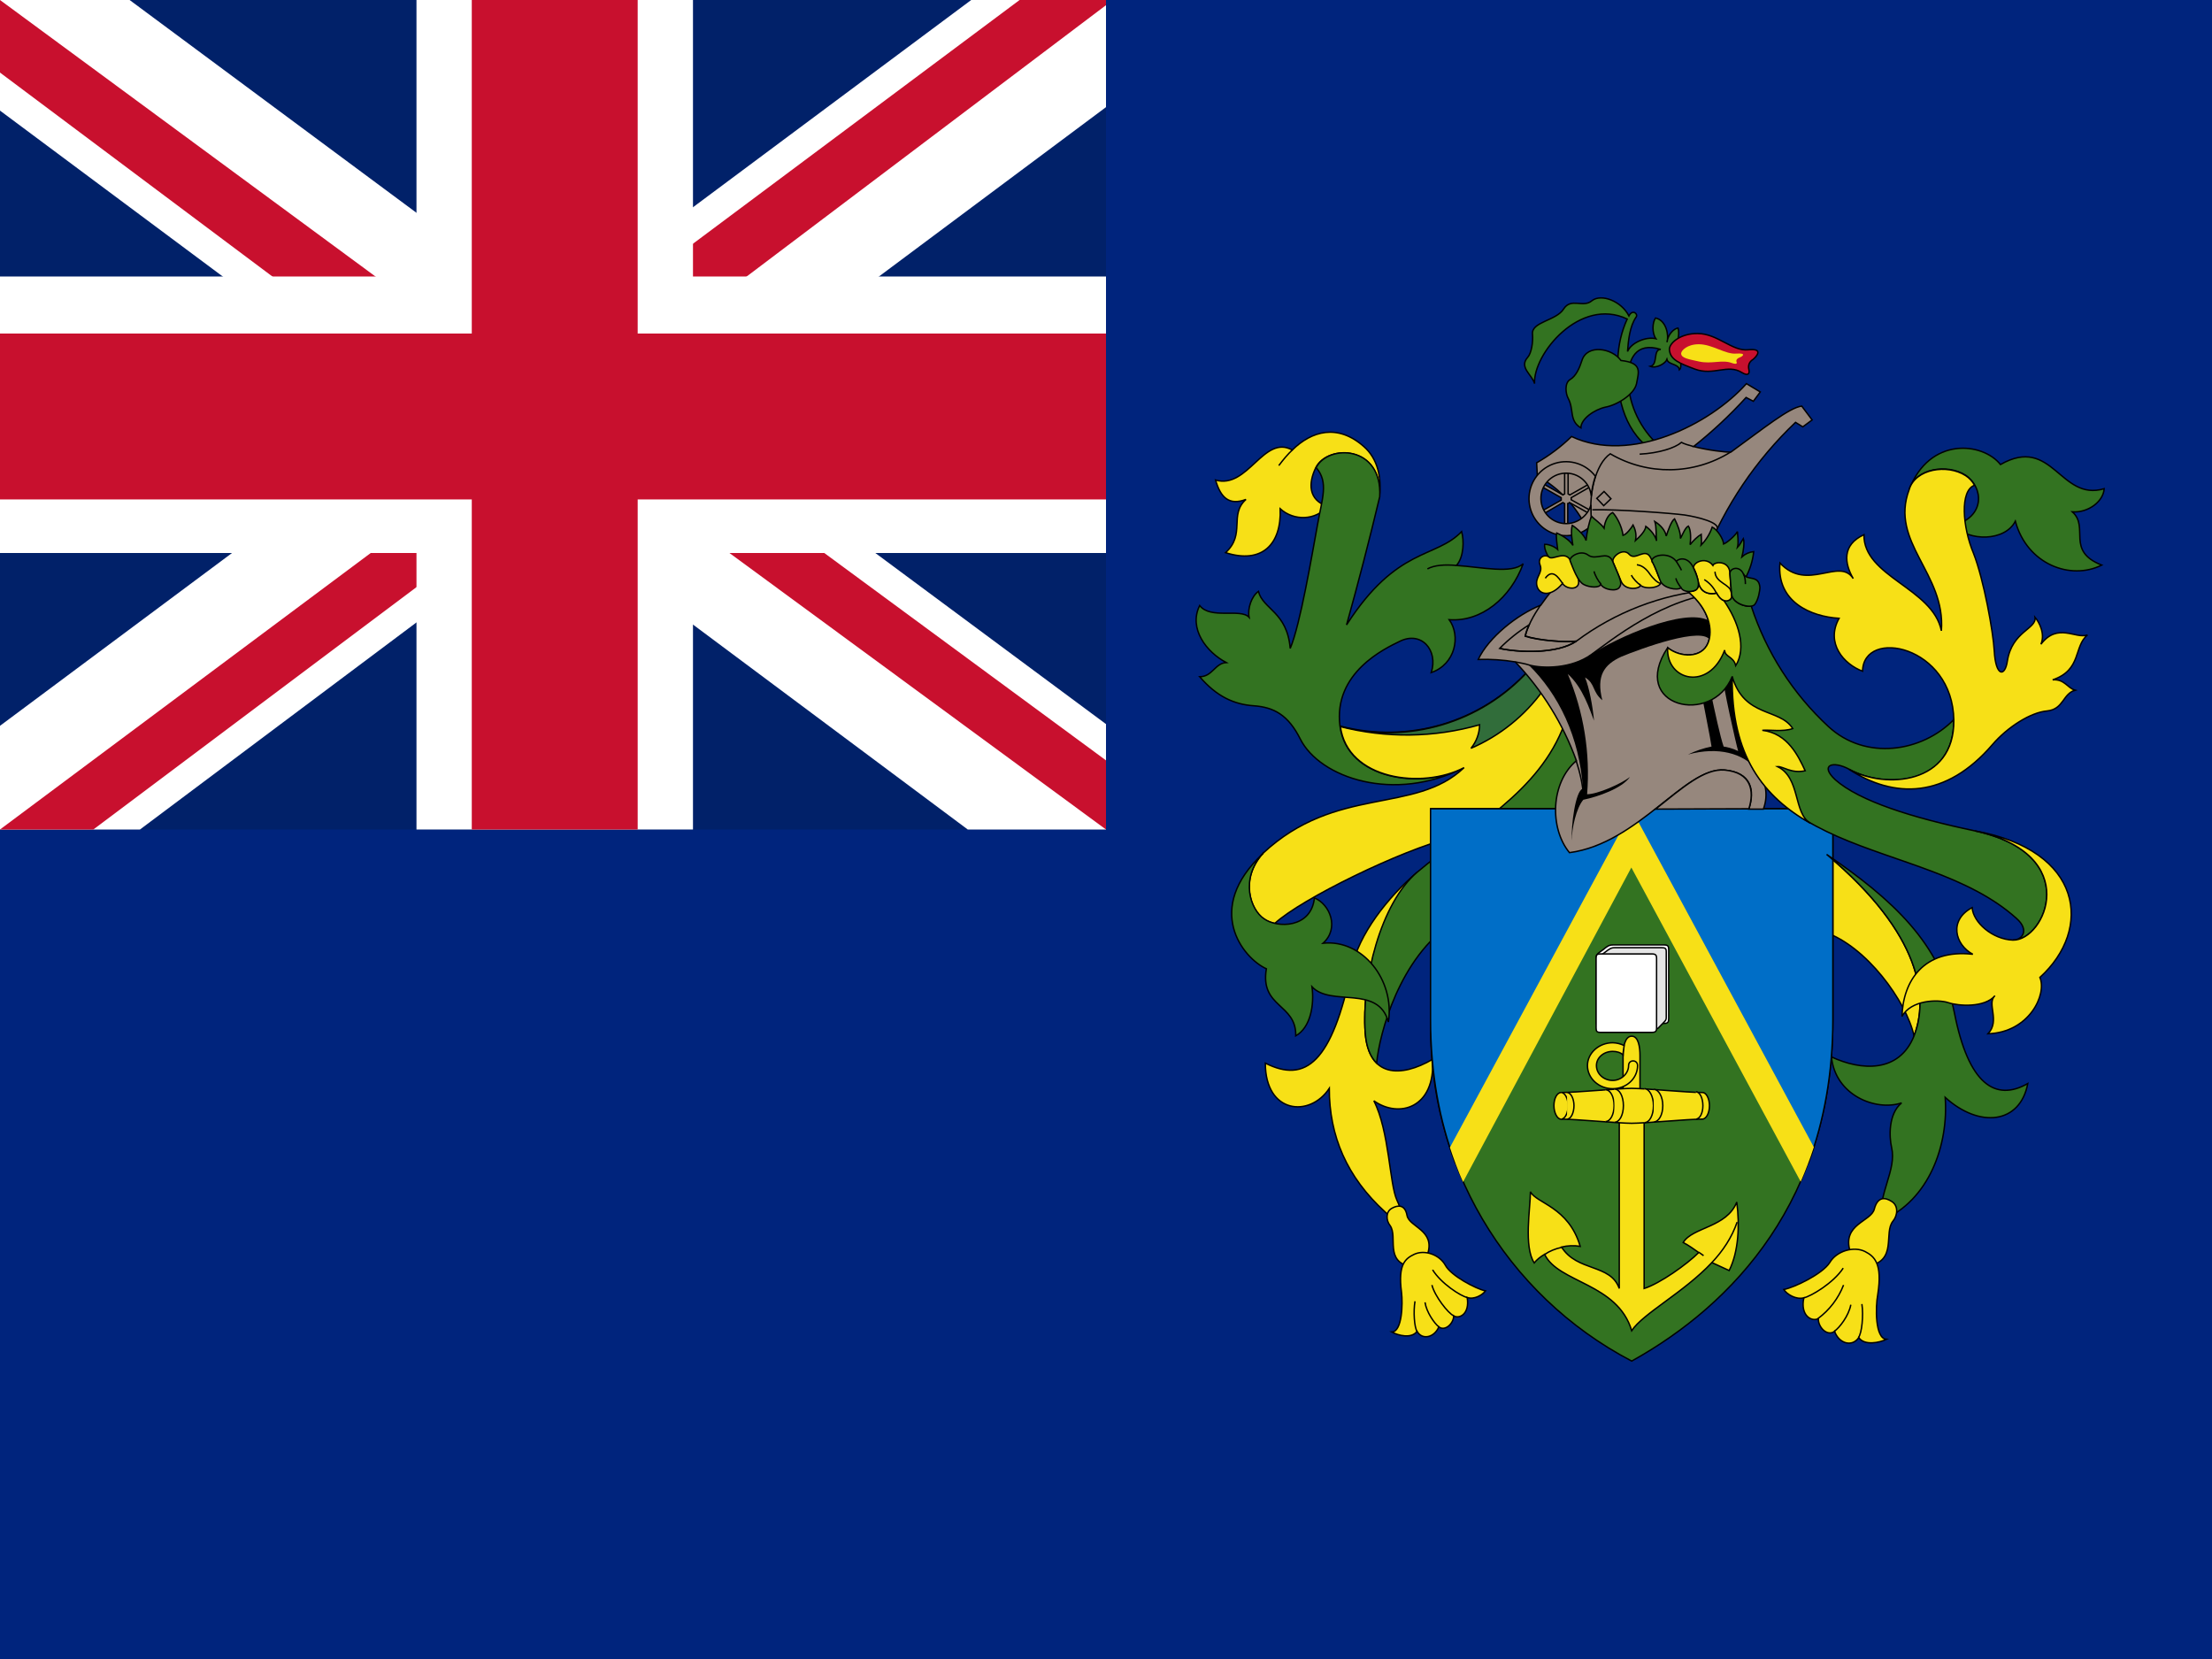
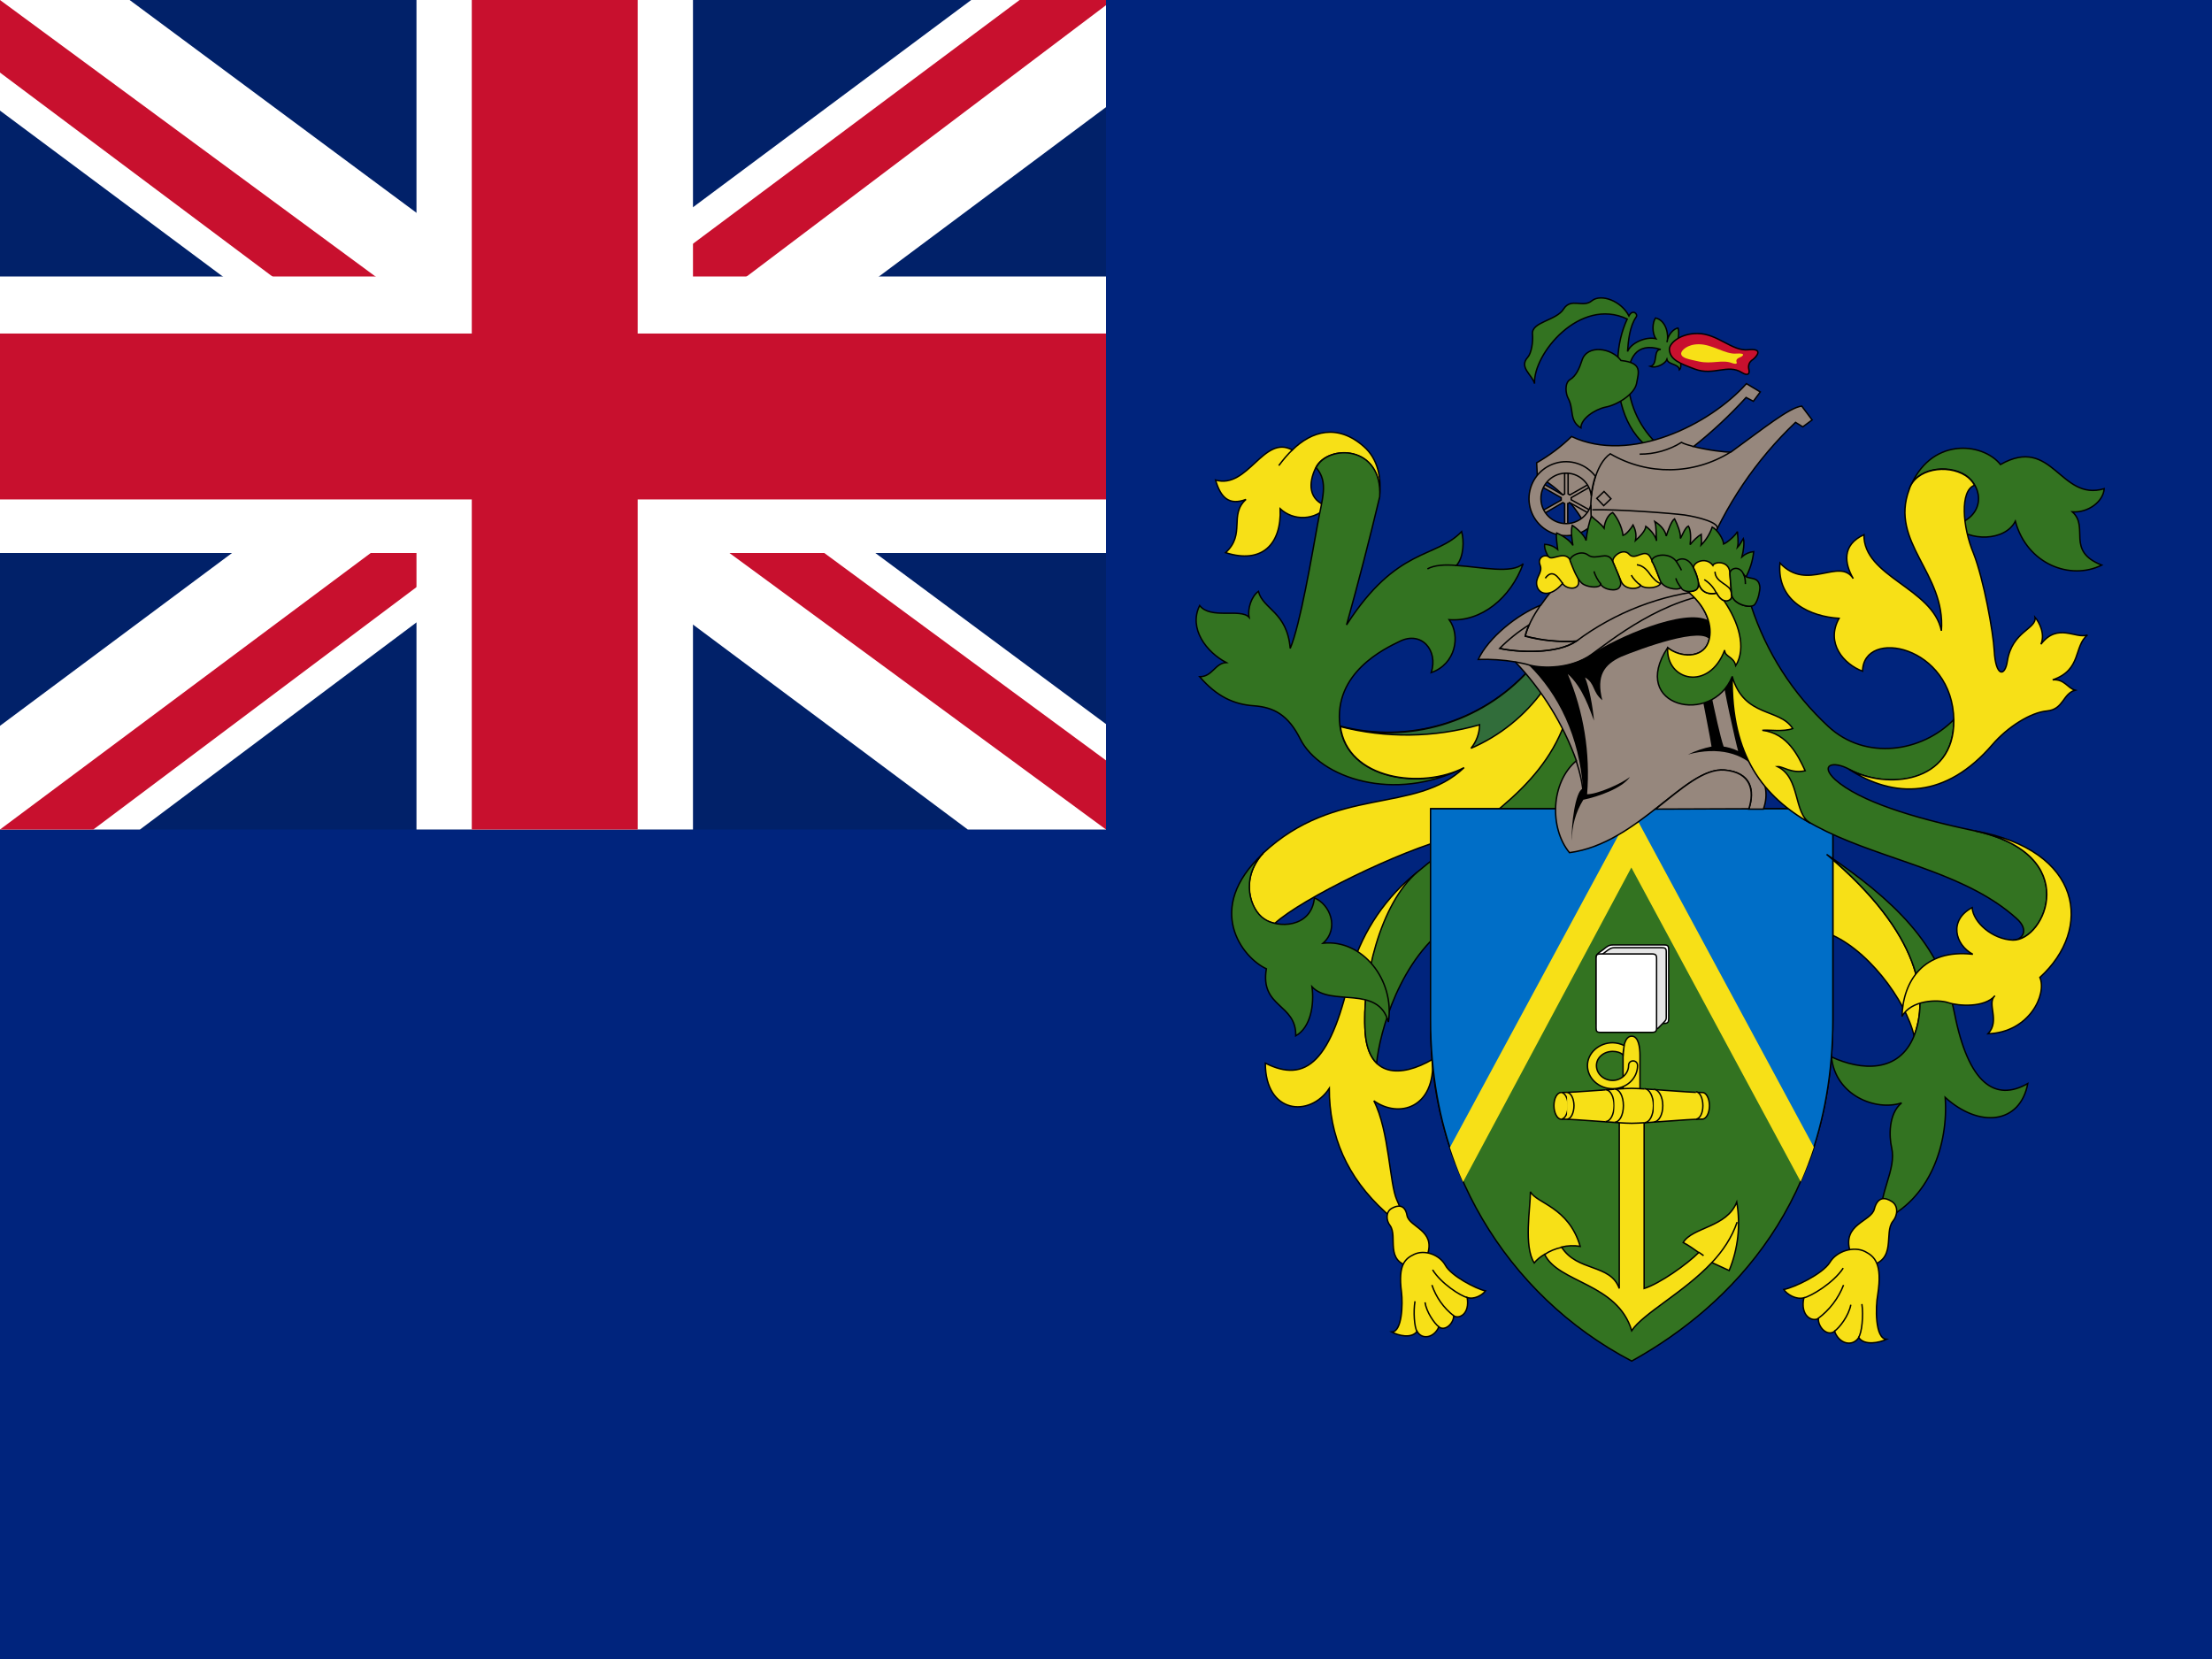
<svg xmlns="http://www.w3.org/2000/svg" id="flag-icons-pn" viewBox="0 0 640 480">
  <defs id="defs553">
    <clipPath id="pn-a">
      <path id="path550" d="M-15-7.5h30v15h-30z" />
    </clipPath>
  </defs>
  <path id="path555" fill="#00247d" d="M0 0h640v480H0z" />
  <path id="path796" fill="#012169" d="M0 0h320v240H0Z" style="stroke-width:.5" />
  <path id="path798" fill="#fff" d="m37.5 0 122 90.5L281 0h39v31l-120 89.5 120 89V240h-40l-120-89.5L40.5 240H0v-30l119.5-89L0 32V0Z" style="stroke-width:.5" />
  <path id="path800" fill="#c8102e" d="M212 140.5 320 220v20l-135.5-99.5Zm-92 10 3 17.5-96 72H0ZM320 0v1.5l-124.5 94 1-22L295 0ZM0 0l119.5 88h-30L0 21Z" style="stroke-width:.5" />
  <path id="path802" fill="#fff" d="M120.5 0v240h80V0ZM0 80v80h320V80Z" style="stroke-width:.5" />
  <path id="path804" fill="#c8102e" d="M0 96.5v48h320v-48zM136.5 0v240h48V0Z" style="stroke-width:.5" />
-   <path id="path1184" d="M410.1 252.3c-8.7 7.4-17 18.1-19 27.8-5.7 27.3-13.3 33.4-25 27.5 0 14.7 12.9 15.8 18.5 7.3 0 13.7 5 25.6 16.2 35.8 4.8 4.3 5.7 1.4 3.4-3.4-2.2-4.7-2.2-20-6.7-28.8 7.2 5.1 17.8 2.2 17-12-9.3 5.4-18.5 5.2-19.5-7.7-1.1-15 4.7-37 15.1-46.5z" style="fill:#f7e017;stroke:#000;stroke-width:.407" />
-   <path id="path1186" d="M399.1 143.7c.7-5.5-.5-11-4.5-14.5-7.6-6.7-15.1-4.5-20.7 1-8.3-4.6-12.8 11.4-22.2 8.7 1.5 5.2 4 7.4 8.8 5.6-5 4.5 0 10-5.9 15.4 10.6 3.4 16.2-2.5 15.8-12.7 4 3.6 10.3 3.4 13.7-.7-5.6-1.8-5.6-6.7-3.4-11.2 3.4-6.8 19.3-6.5 18.4 8.4z" style="fill:#f7e017;stroke:#000;stroke-width:.407" />
+   <path id="path1184" d="M410.1 252.3a56.5 56.5 0 0 0-19 27.8c-5.7 27.3-13.3 33.4-25 27.5 0 14.7 12.9 15.8 18.5 7.3 0 13.7 5 25.6 16.2 35.8 4.8 4.3 5.7 1.4 3.4-3.4-2.2-4.7-2.2-20-6.7-28.8 7.2 5.1 17.8 2.2 17-12-9.3 5.4-18.5 5.2-19.5-7.7-1.1-15 4.7-37 15.1-46.5z" style="fill:#f7e017;stroke:#000;stroke-width:.407" />
+   <path id="path1186" d="M399.1 143.7c.7-5.5-.5-11-4.5-14.5-7.6-6.7-15.1-4.5-20.7 1-8.3-4.6-12.8 11.4-22.2 8.7 1.5 5.2 4 7.4 8.8 5.6-5 4.5 0 10-5.9 15.4 10.6 3.4 16.2-2.5 15.8-12.7a9.6 9.6 0 0 0 13.7-.7c-5.6-1.8-5.6-6.7-3.4-11.2 3.4-6.8 19.3-6.5 18.4 8.4z" style="fill:#f7e017;stroke:#000;stroke-width:.407" />
  <path id="path1188" fill="#337321" d="M423.6 222.1c-12 6.4-33.8 3.7-35.9-12-2-15.5 13.1-22.5 17.2-24.5 6.3-3.2 11.3 2.5 9.2 9 7-2.4 8.6-10.6 5.2-15.3 9.3.7 17.8-6.3 21.4-16.2-3.2 3-12 1-19.3.5 2.2-2.5 2.2-7.3 1.5-9.8-7.6 7.9-18.7 4.3-33.3 27a1023.3 1023.3 0 0 0 9.6-37.1c.8-15-15-15.2-18.4-8.4 3.7 4.2 1.7 9 .4 16.5-1.6 8.7-5 29-7.9 35.8-.9-10.6-7.9-11.3-9.2-16.5-2 1.4-3.2 5-2.7 7.5-2.5-2.7-11.1.7-14.3-3.4-3.3 6.7 2 13.5 7.7 16.5-3.3.2-4 4.1-7.7 4.1 4.9 5.7 9.9 8 15.6 8.4 5.8.4 10 2.6 13.5 9.6 5.7 11.3 27.2 18.6 47.4 8.3z" style="stroke:#000;stroke-width:.407" />
  <path id="path1190" d="M453.4 208.4c-6.8 18.7-25.3 32-33.6 34-14.2 3.5-43.2 17.6-51 24.8a9 9 0 0 1-3.2-1.3c-3.8-2.7-7-11.5-.2-19 21.2-19.8 44-11.2 58.2-24.8-12 6.3-33.8 3.6-35.8-12a55 55 0 0 0 54.5-16.2 97.7 97.7 0 0 1 11 14.5z" style="fill:#f7e017;stroke:#000;stroke-width:.407" />
  <path id="path1192" fill="#337321" d="M410.1 252.3c-10.7 9-16.2 31.4-15.1 46.5.3 4.2 1.5 7 3.3 8.8.8-8.6 6.7-30.7 22-40.6 12.8-8.3 32.9-27 40.3-48.5a17.2 17.2 0 0 0-7.9-9.2c-7.4 20.2-27.1 29.9-42.6 43z" style="stroke:#000;stroke-width:.407" />
  <path id="path1194" fill="#316d3a" d="M446.5 199.7a50.3 50.3 0 0 1-20.9 16.8 11 11 0 0 0 2.5-6.8 76.9 76.9 0 0 1-40.4.5 55 55 0 0 0 54.6-16.2 21 21 0 0 1 4.2 5.7z" style="stroke:#000;stroke-width:.407" />
  <path id="path1196" fill="#337321" d="M365.4 247c-17.2 16-5.8 30.2 1 33.3-1.9 11.3 8.7 10 8.5 19.4 4.3-2.4 5.4-9 4.7-14.2 5.5 5.9 19.2-.7 22.1 10.2 1.9-12-7.4-24-18.9-22.8 4.8-4.3 2-11.3-2.5-13.1-.9 8.8-10.8 8.8-14.6 6-3.9-2.6-7-11.4-.3-18.9z" style="stroke:#000;stroke-width:.407" />
  <path id="path1198" d="M402.7 349.6c-1.8 1-1.7 3.5-.5 5 2.3 3.2-1.7 10.4 6 11.9 2.2.5 4-1 4.8-3.5 2.4-7.1-5.2-7.9-5.9-11.3-.6-3.4-2.8-3-4.4-2.1z" style="fill:#f7e017;stroke:#000;stroke-width:.407" />
  <path id="path1200" d="M409.2 362.9c-2.5 1.2-4.8 2.8-3.7 11 .4 3.3.2 11.4-2.8 11.5 1.8 1 5.7 2 7.3-.2 1.5 2.6 5 1.8 6.3-1.3 1.8 1.4 4.3-1 4.3-3.2 1.5 1 4.7-.4 3.9-5.3 2 .7 4.4-.7 5.3-1.9-2.8-.6-10-4.4-11.6-7.4-1.7-3.1-6-4.6-9-3.2z" style="fill:#f7e017;stroke:#000;stroke-width:.407" />
  <path id="path1202" d="M370 134.7c1.2-1.6 2.5-3.2 4-4.6" style="fill:none;stroke:#000;stroke-width:.407" />
  <path id="path1204" d="M413 164.6c2-1.1 5-1.3 8.4-1" style="fill:none;stroke:#000;stroke-width:.407" />
  <path id="path1206" d="M410 385.2c-.8-1.1-1.1-5.8-.6-8.7" style="fill:none;stroke:#000;stroke-width:.407" />
  <path id="path1208" d="M416.3 383.9c-1.3-1-3.6-4.3-4-7.1" style="fill:none;stroke:#000;stroke-width:.407" />
-   <path id="path1210" d="M420.6 380.7c-1.6-.7-5.5-5.7-6.3-8.9" style="fill:none;stroke:#000;stroke-width:.407" />
+   <path id="path1210" d="M420.6 380.7a19 19 0 0 1-6.3-8.9" style="fill:none;stroke:#000;stroke-width:.407" />
  <path id="path1212" d="M424.5 375.4c-1.9-.4-7.6-4.1-10-8" style="fill:none;stroke:#000;stroke-width:.407" />
  <path id="path1216" d="M528.5 247.2c27.7 23.2 29.5 41.7 25.3 52.5-2.3-10.1-13.8-25.9-25.8-30z" style="fill:#f7e017;stroke:#000;stroke-width:.407" />
-   <path id="path1218" fill="#337321" d="M478.9 234h51.4v61c0 51.9-28.8 82.5-58.2 98.8A108.3 108.3 0 0 1 414 295v-61H450c0 3.2.4 8 4 12.7 8.6-.8 18.2-7.2 24.9-12.6z" style="stroke:#000;stroke-width:.407" />
+   <path id="path1218" fill="#337321" d="M478.9 234h51.4v61c0 51.9-28.8 82.5-58.2 98.8A108.3 108.3 0 0 1 414 295v-61h36c0 3.2.4 8 4 12.7 8.6-.8 18.2-7.2 24.9-12.6z" style="stroke:#000;stroke-width:.407" />
  <path id="path1220" fill="#006ec7" d="M530.3 234v61c0 15.6-2.6 29.4-7 41.3L472 242.6l-51 93.7c-4.5-12-7.1-25.7-7.1-41.3v-61z" style="stroke:#000;stroke-width:.407" />
-   <path id="path1222" stroke="none" d="M524.8 331.9a116 116 0 0 1-3.8 10L472 251 423.3 342c-1.3-2.8-2.9-7.3-3.8-10l52.7-97.6z" style="fill:#f7e017;stroke-width:.407" />
-   <path id="path1224" d="m495.3 365.3 5 2.3c2.7-5.4 3.1-13 2.2-19.8-2.9 7.4-12.8 7.2-15.5 11.7 1.6.8 3.2 2 4.5 2.9-3.4 3.4-11.3 9-15.8 10.4v-48.4c0-3.4-1.2-6.2-1.2-9v-10c0-2.3-.4-5.6-2.4-5.6s-2.5 3.3-2.5 5.6v10c0 2.8-1.1 6-1.1 9v48.4c-2.5-7.2-12.2-4.8-16.7-12 1.7-.4 3.6-.5 5.4-.2-3.4-11.5-12.7-12.4-14.4-15.8 0 4.8-2 15.8 1.1 20.6.7-.9 1.8-1.8 3-2.5 3.9 8.3 21.1 8.3 25.2 22.1 3.3-5 15-11 23.2-19.7z" style="fill:#f7e017;stroke:#000;stroke-width:.407" />
+   <path id="path1222" stroke="none" d="M524.8 331.9a116 116 0 0 1-3.8 10L472 251l-48.7 91c-1.3-2.8-2.9-7.3-3.8-10l52.7-97.6z" style="fill:#f7e017;stroke-width:.407" />
+   <path id="path1224" d="m495.3 365.3 5 2.3a36 36 0 0 0 2.2-19.8c-2.9 7.4-12.8 7.2-15.5 11.7 1.6.8 3.2 2 4.5 2.9-3.4 3.4-11.3 9-15.8 10.4v-48.4c0-3.4-1.2-6.2-1.2-9v-10c0-2.3-.4-5.6-2.4-5.6s-2.5 3.3-2.5 5.6v10c0 2.8-1.1 6-1.1 9v48.4c-2.5-7.2-12.2-4.8-16.7-12a14 14 0 0 1 5.4-.2c-3.4-11.5-12.7-12.4-14.4-15.8 0 4.8-2 15.8 1.1 20.6.7-.9 1.8-1.8 3-2.5 3.9 8.3 21.1 8.3 25.2 22.1 3.3-5 15-11 23.2-19.7z" style="fill:#f7e017;stroke:#000;stroke-width:.407" />
  <path id="path1226" d="M472.1 325c3.8 0 16-1.2 20.4-1.2 1.2 0 2.1-1.8 2.1-3.9 0-2-.9-3.8-2-3.8-4.5 0-16.6-1.2-20.5-1.2-3.8 0-16 1.2-20.4 1.2-1.2 0-2.1 1.7-2.1 3.8 0 2.1 1 3.9 2 3.9 4.5 0 16.7 1.2 20.5 1.2z" style="fill:#f7e017;stroke:#000;stroke-width:.407" />
  <path id="path1228" d="M469.6 305.2c-.8-.7-1.8-1-3-1-2.6 0-4.7 1.8-4.7 4.1 0 2.4 2.1 4.3 4.7 4.3 2.5 0 4.6-2 4.6-4.3 0-1.8 2.6-1.8 2.6 0 0 3.7-3.2 6.7-7.2 6.7s-7.3-3-7.3-6.7c0-3.6 3.3-6.6 7.3-6.6a8 8 0 0 1 3.3.8c0 .6-.3 1.7-.3 2.7z" style="fill:#f7e017;stroke:#000;stroke-width:.407" />
  <path id="path1230" d="M451.7 323.8c1.1 0 2-1.8 2-3.9 0-2-.9-3.8-2-3.8" style="fill:#f7e017;stroke:#000;stroke-width:.407" />
  <path id="path1232" d="M453.4 323.8c1.1 0 2-1.8 2-3.9 0-2-.9-3.8-2-3.8" style="fill:#f7e017;stroke:#000;stroke-width:.407" />
  <path id="path1234" d="M464.5 324.5c1.4 0 2.5-2 2.5-4.6 0-2.5-1-4.6-2.5-4.6" style="fill:#f7e017;stroke:#000;stroke-width:.407" />
  <path id="path1236" d="M467.1 324.7c1.5 0 2.6-2.1 2.6-4.8 0-2.7-1.1-4.8-2.6-4.8" style="fill:#f7e017;stroke:#000;stroke-width:.407" />
  <path id="path1238" d="M475.8 324.8c1.5 0 2.6-2.2 2.6-4.9s-1.2-4.9-2.6-4.9" style="fill:#f7e017;stroke:#000;stroke-width:.407" />
  <path id="path1240" d="M478.5 324.6c1.4 0 2.6-2 2.6-4.7 0-2.6-1.2-4.7-2.6-4.7" style="fill:#f7e017;stroke:#000;stroke-width:.407" />
  <path id="path1242" d="M490.6 323.8c1.2 0 2.1-1.7 2.1-3.9s-.9-4-2-4" style="fill:#f7e017;stroke:#000;stroke-width:.407" />
  <path id="path1244" d="M447 362.9c1.3-.9 3-1.6 4.8-2" style="fill:#f7e017;stroke:#000;stroke-width:.407" />
  <path id="path1246" d="m492.9 363.3-1.4-1" style="fill:#f7e017;stroke:#000;stroke-width:.407" />
  <path id="path1248" d="M495.3 365.3c3.2-3.4 5.8-7.3 7.3-11.7" style="fill:#f7e017;stroke:#000;stroke-width:.407" />
  <path id="path1250" fill="#fff" d="M461.8 277.2c0-1.2.9-1.6 2-2.4 1.2-1 1.7-1.4 2.9-1.4h14.8c1 0 1.3.3 1.3 1.3v20c0 1-.2 1.4-1.3 1.4h-19.7v-19.2" style="stroke:#000;stroke-width:.407" />
  <path id="path1252" fill="#e5e5e5" d="M477.8 297.8c2 0 1.6 0 3-1.4s1.3-1.3 1.3-2.6v-18.4c0-1-.3-1.2-1.3-1.2h-13.7c-1 0-1.5.4-2.7 1.3-1 .8-1.8 1.2-1.8 2.2v20.1z" style="stroke:#000;stroke-width:.407" />
  <path id="path1254" fill="#fff" d="M479.3 297.4c0 1-.3 1.3-1.4 1.3h-14.8c-1.1 0-1.3-.3-1.3-1.3v-20.1c0-1 .2-1.3 1.3-1.3h14.8c1.1 0 1.4.3 1.4 1.3z" style="stroke:#000;stroke-width:.407" />
  <path id="path1256" fill="#96877d" d="M508 222.3c2.8 3.2 3.8 7.5 2.2 11.8H506c1.8-5.5.7-10.6-7-11.3-11.4-1-24.8 21.2-44.9 23.9-5.8-7-5.5-20.3 2-26.6a82 82 0 0 0-17.7-28.6 55 55 0 0 0-10.7-.7c3-6.4 11.3-13 18.1-15.7a82 82 0 0 1 3.4-4.5c.7-8.7 42-4.7 50.7.7 0 9.8 3.9 42.2 8.2 51z" style="stroke:#000;stroke-width:.407" />
-   <path id="path1258" d="M458 228.2c-1-15-7.1-27.4-15.7-35.8 4.1 1.1 12.4 1.1 18-3 7.5-5 27-13.6 34-9.9.6 1.3 1 4 .5 5.9-1.7-4.5-20.4 2.4-25.7 4.6-5 2.3-7.3 5.5-5.5 12.6-3-2.5-2-4.8-5-6.6 1.2 2.9 2.2 8.2 2.6 12.5-1.2-3-3.2-9.6-7.6-13.5a74.2 74.2 0 0 1 5.6 34.8c3 0 9.8-3 12.4-5-2.3 3.3-9.2 5.7-13.5 6.6-2 2.3-3.4 8.4-3.3 11.8-.3-4.2 1-14.3 3.1-15z" style="fill:#000;stroke:none;stroke-width:.407" />
-   <path id="path1260" d="M508 222.3c-3.8-4.2-10.7-6.4-19.6-4a28 28 0 0 1 6.8-2.3c-.3-2.3-2.4-12.5-2.8-15l2.5-1c1.3 6.1 2.8 13.1 3.8 16 .8.1 2.6.5 4.2 1.3-.7-2.4-4.5-19.4-4.4-21.2l3.4-1.8c1.3 9.2 3.5 22.6 6 28z" style="fill:#000;stroke:none;stroke-width:.407" />
+   <path id="path1258" d="M458 228.2c-1-15-7.1-27.4-15.7-35.8a23.5 23.5 0 0 0 18-3c7.5-5 27-13.6 34-9.9.6 1.3 1 4 .5 5.9-1.7-4.5-20.4 2.4-25.7 4.6-5 2.3-7.3 5.5-5.5 12.6-3-2.5-2-4.8-5-6.6 1.2 2.9 2.2 8.2 2.6 12.5-1.2-3-3.2-9.6-7.6-13.5a74.2 74.2 0 0 1 5.6 34.8c3 0 9.8-3 12.4-5-2.3 3.3-9.2 5.7-13.5 6.6a22 22 0 0 0-3.3 11.8c-.3-4.2 1-14.3 3.1-15z" style="fill:#000;stroke:none;stroke-width:.407" />
+   <path id="path1260" d="M508 222.3c-3.8-4.2-10.7-6.4-19.6-4a28 28 0 0 1 6.8-2.3c-.3-2.3-2.4-12.5-2.8-15l2.5-1c1.3 6.1 2.8 13.1 3.8 16 .8.1 2.6.5 4.2 1.3-.7-2.4-4.5-19.4-4.4-21.2l3.4-1.8a138 138 0 0 0 6 28z" style="fill:#000;stroke:none;stroke-width:.407" />
  <path id="path1264" fill="#96877d" d="M506 234c1.7-5.3.6-10.5-7-11.2-6-.5-12.4 5.3-20 11.3z" style="stroke:#000;stroke-width:.407" />
-   <path id="path1266" fill="#96877d" d="M456.1 185.5c-3.4.4-11-.2-14.8-1.5.2-1 .6-2 1.1-3.2a47 47 0 0 0-8.5 6.8c5.4 1.2 16.6 1.7 22.2-2.1z" style="stroke:#000;stroke-width:.407" />
+   <path id="path1266" fill="#96877d" d="M456.1 185.5a45 45 0 0 1-14.8-1.5c.2-1 .6-2 1.1-3.2a47 47 0 0 0-8.5 6.8c5.4 1.2 16.6 1.7 22.2-2.1z" style="stroke:#000;stroke-width:.407" />
  <path id="path1268" fill="none" d="M456 220c1.2 3.7 2 7.2 2.1 10.3" style="stroke:#000;stroke-width:.407" />
-   <path id="path1270" fill="none" d="M445.7 175.1c-2 3-3.8 6.2-4.4 9 3.8 1.2 11.4 1.8 14.8 1.4" style="stroke:#000;stroke-width:.407" />
+   <path id="path1270" fill="none" d="M445.7 175.1c-2 3-3.8 6.2-4.4 9a47.6 47.6 0 0 0 14.8 1.4" style="stroke:#000;stroke-width:.407" />
  <path id="path1272" fill="none" d="M438.4 191.5c1.4.3 2.8.5 4 .9 4 1.1 12.3 1.1 18-3 5.6-4 21-16.7 38.3-18" style="stroke:#000;stroke-width:.407" />
  <path id="path1274" fill="none" d="M433.9 187.6c5.4 1.2 16.6 1.7 22.2-2.1a76.1 76.1 0 0 1 38.4-14.8" style="stroke:#000;stroke-width:.407" />
  <path id="path1276" fill="#337321" d="M528.5 247.2c19 13 33 25.7 37 46s11.7 25.7 21.2 20.3c-2.2 11.7-14 13-23.9 4 1 13.6-4.5 29.8-18.5 35.7-.9-8.1 4.5-14.6 3-21.2-.7-3-1-9.7 2.9-12.9-7.5 2.5-19.2-2.2-20.3-13.3 8.6 4 19.6 4.7 23.9-6.1 4.2-10.8 2.4-29.3-25.3-52.5z" style="stroke:#000;stroke-width:.407" />
  <path id="path1278" fill="#337321" d="M552.4 141.6c5.9-15.3 21.2-13.7 26.4-7.2 15.1-8.6 17.2 10.8 30 7-.2 3.6-4.5 7-9.2 6.7 5 4.5-2 11.3 8.5 15.4-9 4.5-21.6-.2-25-12.7-3 5.9-13.5 5.9-17.8 1.2 9.2-2.5 8.6-11 3.4-14.5-5.3-3.4-14.5-2-16.3 4.1z" style="stroke:#000;stroke-width:.407" />
  <path id="path1280" fill="#337321" d="M506.7 175.4a82.2 82.2 0 0 0 22.3 34.8c10.8 10 27.1 7.4 36.3-2 .2 18.8-19.4 20.3-30.2 14.4-4.8-2.6-8.7-1.3-4.1 3 7 6.2 22.3 11 40.4 14.8 31.5 6.8 20.3 31.8 11 31.6 2.7 0 4.9-2.9 1-6.3-27.4-24.7-83-15-82.2-70-5.8 14.5-30 8.8-18.7-8.3 3.6 2.9 10 3.1 11.7-1.4 1.4-3.5.5-9.6-5.8-14.9 1 0 3.3 0 3-2.6.3 1.6 1.7 3.8 5.3 3 1 1.7 2 2.7 3.5 2.1.3 0 1.1-.5.8-2.1.2 3 3.8 4.1 5.7 3.9z" style="stroke:#000;stroke-width:.407" />
-   <path id="path1282" d="M535 222.6c13.1 8.5 28 8.5 41.5-7.2 4.3-5 11-9.3 15.8-9.7 4.8-.5 4.5-5 8.1-6-2.2-.6-3.1-3.3-6.5-3 8.5-2.9 6-9.7 10.1-13-3.4 1.3-8.6-3.7-13.5 2.7 1.3-3-.5-6.4-1.7-7.8.5 3.4-6.6 4-8 12.6-.7 4.8-3.4 4.6-3.8-2.9-.3-5.4-3-20.5-6-28.2-3.2-7.6-4-18.2.3-19.7-.6-1.1-1.5-2.1-2.6-2.8-5.3-3.4-14.5-2-16.3 4-5.8 15.4 10.6 24.2 9.3 40.9-2.5-12.4-22.6-15.6-22.4-27.8-6.5 3-5.6 8.4-3.1 12.7-4-6.3-13.3 4-21.2-4.5-1 11.3 9 15.5 17.1 16-4 7.2 1.4 13.3 6.8 15.3.2-12.6 26.1-7.5 26.4 14.2.2 18.5-19.7 20-30.3 14.2z" style="fill:#f7e017;stroke:#000;stroke-width:.407" />
+   <path id="path1282" d="M535 222.6c13.1 8.5 28 8.5 41.5-7.2 4.3-5 11-9.3 15.8-9.7 4.8-.5 4.5-5 8.1-6-2.2-.6-3.1-3.3-6.5-3 8.5-2.9 6-9.7 10.1-13-3.4 1.3-8.6-3.7-13.5 2.7 1.3-3-.5-6.4-1.7-7.8.5 3.4-6.6 4-8 12.6-.7 4.8-3.4 4.6-3.8-2.9-.3-5.4-3-20.5-6-28.2-3.2-7.6-4-18.2.3-19.7a7.7 7.7 0 0 0-2.6-2.8c-5.3-3.4-14.5-2-16.3 4-5.8 15.4 10.6 24.2 9.3 40.9-2.5-12.4-22.6-15.6-22.4-27.8-6.5 3-5.6 8.4-3.1 12.7-4-6.3-13.3 4-21.2-4.5-1 11.3 9 15.5 17.1 16-4 7.2 1.4 13.3 6.8 15.3.2-12.6 26.1-7.5 26.4 14.2.2 18.5-19.7 20-30.3 14.2z" style="fill:#f7e017;stroke:#000;stroke-width:.407" />
  <path id="path1284" d="M571.4 240.4c31.5 6.8 20.3 31.8 11 31.6-5.9-.2-11.5-5.1-11.8-9.4-6.8 3.6-5 10.7.2 13.5-14.2-1.6-20.2 7.7-20.5 18 2.6-4.8 10.4-5 13.4-4s10.5 1.5 13.5-2c-2.5 2.2 1.6 7.2-2 11 12-.4 17.1-11.5 15-16.3 15.4-14 12.5-36.8-18.8-42.4z" style="fill:#f7e017;stroke:#000;stroke-width:.407" />
  <path id="path1286" d="M547.3 347.6c2 1.2 1.8 4 .4 5.7-2.8 3.4 1.4 11.5-7.2 13-2.5.3-4.4-1.3-5.2-4.2-2.4-8 6.1-8.6 7-12.3 1-3.8 3.3-3.3 5-2.2z" style="fill:#f7e017;stroke:#000;stroke-width:.407" />
  <path id="path1288" d="M539.6 362.1c2.7 1.4 5.1 3.4 3.7 12.4-.7 3.7-.8 12.8 2.5 13-2 1-6.4 1.9-8-.5-1.9 2.8-5.7 1.8-7-1.8-2.2 1.6-4.8-1.3-4.7-3.7-1.8 1-5.3-.7-4.2-6-2.2.6-4.9-1-5.8-2.4 3.1-.6 11.2-4.5 13.3-7.8 2-3.4 7-4.8 10.2-3.2z" style="fill:#f7e017;stroke:#000;stroke-width:.407" />
  <path id="path1290" fill="none" d="M537.7 387c1-1.2 1.5-6.5 1-9.7" style="stroke:#000;stroke-width:.407" />
  <path id="path1292" fill="none" d="M530.7 385.2c1.5-1 4.2-4.5 4.8-7.7" style="stroke:#000;stroke-width:.407" />
  <path id="path1294" fill="none" d="M526 381.5a22 22 0 0 0 7.4-9.7" style="stroke:#000;stroke-width:.407" />
  <path id="path1296" fill="none" d="M521.9 375.5c2-.4 8.6-4.3 11.4-8.6" style="stroke:#000;stroke-width:.407" />
  <path id="path1298" d="M501.2 195.8c-.4 23 9.2 34.8 22.6 42.4-5-3-2.8-13.1-9.5-16.4 1.6-.1 4 2.1 8 1.2-2-4.2-5-10.8-12.4-11.7 2-.2 6 .5 8.8-.5-3.8-6-14-3.1-17.5-15z" style="fill:#f7e017;stroke:#000;stroke-width:.407" />
  <path id="path1300" d="M498.8 173.8c-.8-.3-1.5-1.1-2.1-2.2-3.6.8-5-1.5-5.3-3 .3 2.6-2 2.5-3 2.6 6.3 5.2 7.2 11.3 5.8 14.8-1.8 4.5-8 4.3-11.7 1.4-.5 9.6 12 12.7 16.5.7 0 2 2.6 1.8 3.2 4.5 3.2-5.2.8-12.7-3.4-18.8z" style="fill:#f7e017;stroke:#000;stroke-width:.407" />
  <path id="path1302" fill="#337321" d="M479 128a27 27 0 0 1-8-18.9c.2-5 2.2-10.3 9.5-8-2.3 0-.7 4.4-3 4.9 1.8.7 4.4-.9 4.8-2 .4 1.6 3.4 1.2 3.6 3 1.1-.9-.1-5.3-1.8-6.2 1.2-.7 2-4.2 1.4-5.9-1.2.2-2.9 1.8-3.2 4.1.6-1.8-.1-6.3-3.3-7-.9 1.2-1.1 4.3.1 6-2.9-.7-7.2 1.2-8.2 3.7.2-3 .6-7.3 2.5-10 .6-.8-1-2.4-2.1-.3-2.2-4.3-8-6.5-10.7-4.4-2.6 2.2-6-1-8.2 2.4-2.1 3.4-9.4 3.7-9 7.3.2 2.2-.3 5.5-1.4 6.7-2.6 2.9 1.3 5 2 7.6-.5-8.5 13.1-25.2 26.8-18.7a30.2 30.2 0 0 0-2.7 11.6c-.6 7.7.6 18.5 8 24.9z" style="stroke:#000;stroke-width:.407" />
  <path id="path1304" fill="#c8102e" d="M483 101.1c0-2 3.5-4.7 8.2-4.6 5.7 0 10 5.2 14.6 4.7s2.4 2 1.4 2.8c-1 .6-1.5 1.6-1.2 2.9.3 1.2-.2 2-2 .9-4.1-2.6-8.2 1-13.6-1-4.5-1.7-7.2-2.7-7.4-5.7z" style="stroke:#000;stroke-width:.407" />
  <path id="path1306" fill="#96877d" d="M459.8 154.4a34.3 34.3 0 0 0-15-16.7l-.2-3.8a50 50 0 0 0 10.1-7.6c17 8 40-3.4 50.6-15.3l4 2.4-2 2.7-2.1-1.1a129.6 129.6 0 0 1-15.2 14.2c3.9 1 9.3 1.7 10.8 1.6 9.4-6.8 16.9-12.9 20.5-13.3l3 4-2.7 2-2.1-1.3a108.7 108.7 0 0 0-26.2 38.8c-6.3-1.4-28.9-.5-33.5-6.6z" style="stroke:#000;stroke-width:.407" />
-   <path id="path1308" fill="none" d="M490 129.2c-1.5-.4-2.8-.8-3.5-1.2-1.9 1.6-6.4 3.1-12.1 3.4" style="stroke:#000;stroke-width:.407" />
+   <path id="path1308" fill="none" d="M490 129.2c-1.5-.4-2.8-.8-3.5-1.2a22.7 22.7 0 0 1-12.1 3.4" style="stroke:#000;stroke-width:.407" />
  <path id="path1310" fill="none" d="M460.7 151.9c-1.5-8.4 1-17.8 5.2-20.6a33.6 33.6 0 0 0 34.8-.5" style="stroke:#000;stroke-width:.407" />
  <path id="path1312" fill="none" d="M460.7 147.5c7.2-.2 23 1 26.7 1.5 3.9.6 10.3 2.2 9.4 4.1" style="stroke:#000;stroke-width:.407" />
  <path id="path1314" fill="none" d="m464 146.3 2.1-2-2-2.1-2.1 2z" style="stroke:#000;stroke-width:.407" />
  <path id="path1316" fill="#337321" d="M469 104.3c-2.6-3.6-9.8-4.8-11.3 0-.7 2.2-1.7 4.5-3.4 5.5s-1.3 4.1-.6 5.4c1.8 3.3.2 6.5 3.7 8.6 0-2.6 3.9-5.3 7.1-6 3.3-.6 8.3-3.6 9-6.8.6-3.4 1.8-6-4.5-6.7z" style="stroke:#000;stroke-width:.407" />
  <path id="path1318" fill="#96877d" d="M452.7 136.8h1v6.1l.5.3 5.3-3 .5.7-5.4 3.1v.6l5.4 3-.5.8-5.4-3c-.1.1-.3.3-.5.3v6.2h-.9v-6.2a2 2 0 0 1-.5-.3l-5.3 3.1-.5-.8 5.3-3v-.7l-5.3-3 .5-.8 5.3 3 .5-.3z" style="stroke:#000;stroke-width:.407" />
  <path id="path1320" fill="#96877d" d="M460.7 151.8a10.7 10.7 0 1 1 .9-14 24 24 0 0 0-1.2 5.7 7.3 7.3 0 1 0-7.3 8c3.4 0 6.3-2.3 7.2-5.4 0 1.4 0 4.6.4 5.7z" style="stroke:#000;stroke-width:.407" />
-   <path id="path1322" fill="#337321" d="M448.6 162c-.6-.8-1.9-3-1.7-4.5 1-.1 2.9.6 3.8 1.5-.1-1.2-.6-3.6-.3-4.8 1.2.5 3.8 2 4.7 3.6-.2-1.1-.7-4-.2-5.8 1.3.8 3.6 2.9 4 4.4.2-2.3 1-6 1.6-7 1 1 2.6 2 3.6 3.4.2-1.9 1.2-4 2.5-4.5 1 1 2.6 3.7 3 6.6 1-.3 2.3-2 2.9-3 .5 1 1.1 2.5.7 4.5 1.3-1.2 2.8-2.7 3-4.1 1 .7 2.7 2.4 3.1 4.2-.2-1.5 0-4.1-.5-5.6 1.6 1 3 2.5 3.3 4.2.5-1.6 1.5-4.4 2.4-5 .9 1.8 1.8 4 1.7 5.7.6-1.1 1.4-3.2 2.3-3.6.8 1.2.7 4 .5 5.4.8-1.1 2.3-2.5 3.2-3 0 .8.2 2.1 0 3.1a14 14 0 0 0 3.2-5.2c1.6.8 3.2 3.5 3.3 4.9 1.2-.5 3.4-2.5 4-3.6 0 .8.4 3 0 4.6.7-.7 1.3-2 1.7-2.6.4 1.1 0 3.8-.4 5.3a6 6 0 0 1 3.4-1.5 20 20 0 0 1-2.5 7.8c-10.8-3-33.5-4.1-56.3-5.4z" style="stroke:#000;stroke-width:.407" />
+   <path id="path1322" fill="#337321" d="M448.6 162c-.6-.8-1.9-3-1.7-4.5a6 6 0 0 1 3.8 1.5c-.1-1.2-.6-3.6-.3-4.8 1.2.5 3.8 2 4.7 3.6-.2-1.1-.7-4-.2-5.8 1.3.8 3.6 2.9 4 4.4.2-2.3 1-6 1.6-7 1 1 2.6 2 3.6 3.4.2-1.9 1.2-4 2.5-4.5 1 1 2.6 3.7 3 6.6 1-.3 2.3-2 2.9-3 .5 1 1.1 2.5.7 4.5 1.3-1.2 2.8-2.7 3-4.1 1 .7 2.7 2.4 3.1 4.2-.2-1.5 0-4.1-.5-5.6 1.6 1 3 2.5 3.3 4.2.5-1.6 1.5-4.4 2.4-5 .9 1.8 1.8 4 1.7 5.7.6-1.1 1.4-3.2 2.3-3.6.8 1.2.7 4 .5 5.4.8-1.1 2.3-2.5 3.2-3 0 .8.2 2.1 0 3.1a14 14 0 0 0 3.2-5.2c1.6.8 3.2 3.5 3.3 4.9 1.2-.5 3.4-2.5 4-3.6 0 .8.4 3 0 4.6.7-.7 1.3-2 1.7-2.6.4 1.1 0 3.8-.4 5.3a6 6 0 0 1 3.4-1.5 20 20 0 0 1-2.5 7.8c-10.8-3-33.5-4.1-56.3-5.4z" style="stroke:#000;stroke-width:.407" />
  <path id="path1324" stroke="none" d="M486.4 102.3c0-.9 1.8-2.7 5.1-2.7 4 0 7.7 3 10.9 2.7 3.2-.2 1.6.9 1 1.1-.8.3-1.1.7-1 1.2.3.6 0 .9-1.4.4-2.8-1-5.7.4-9.4-.4-3.2-.7-5.1-1-5.2-2.3z" style="fill:#f7e017;stroke-width:.407" />
  <path id="path1326" d="M452.1 168.8c-3.3 4-6.7 3.4-7.4.8-.7-2.6 1.8-3.8.9-6.1s1.5-3.3 2.6-2.3 4.8-2.2 6.3 1.2c1.6 3.4 2.8 5.7 2 7-1 1.4-3.7.7-4.4-.6z" style="fill:#f7e017;stroke:#000;stroke-width:.407" />
  <path id="path1328" d="M466.7 162.7c-.6-1.5 2.9-4.4 4.7-2.3 1.8 2 4.6-2.2 6.2 1 1.6 3.2 2 4.9 2.9 6.7.7 1.8-4.3 2.7-5.9 1.2.2 1-4.4 1.9-5.6-1.2l-2.3-5.4z" style="fill:#f7e017;stroke:#000;stroke-width:.407" />
  <path id="path1330" d="M490.1 164.6c-.8-1.6 3.3-3.9 5.5-1 .5-1.2 4.6-1.4 4.9 2l.5 6.9c.1 1.3-2.5 2.6-4.3-.9-3.4.7-4.9-1.2-5.3-3.1-.4-2-.8-3-1.3-4z" style="fill:#f7e017;stroke:#000;stroke-width:.407" />
  <path id="path1332" fill="#337321" d="M454.3 162.3c-.5-1.1 3-3.4 5.2-1.7 2.3 1.7 5.5-1.4 7 1.6 2.7 6.2 2.8 6.6 2 7.8-.8 1.2-4.5.7-5.4-1-.1 1.2-3.3 1-4.9.1-1.8-1-3.1-4.8-3.9-6.8z" style="stroke:#000;stroke-width:.407" />
  <path id="path1334" fill="#337321" d="M478 162.6c-.7-1.8 4.6-3.3 7-.2 1.1-1.1 3.7-1.2 5.1 2.2 1.5 3.3 1.7 5.1.7 6-.8.6-3.5 1-4.4-.5-1.3.8-5.1.1-6-2-.8-2.1-1.5-4-2.3-5.5z" style="stroke:#000;stroke-width:.407" />
  <path id="path1336" fill="#337321" d="M500.5 166c0-1.7 2.8-2.4 3.9 0 1 2.2 4.5.1 4.8 4 0 .7-.4 3.5-1.5 4.9-1 1.3-6.3 0-6.7-2.9l-.5-6z" style="stroke:#000;stroke-width:.407" />
  <path id="path1338" d="M452.1 168.8c-1.2-1.7-2.9-4.4-5-1.5" style="fill:none;stroke:#000;stroke-width:.407" />
  <path id="path1340" d="M463.2 169c-.8-.9-1.7-2.5-2-3.7" style="fill:none;stroke:#000;stroke-width:.407" />
  <path id="path1342" d="M474.6 169.3c-.8-.6-2-1.7-2.6-2.9" style="fill:none;stroke:#000;stroke-width:.407" />
  <path id="path1344" d="M473.6 163.4c2 .2 3.3 2 3.9 2.9.6.8 2 2.4 3 2.5" style="fill:none;stroke:#000;stroke-width:.407" />
  <path id="path1346" d="M486.4 170.1c-.7-1-1.4-2-1.5-2.8" style="fill:none;stroke:#000;stroke-width:.407" />
  <path id="path1348" d="M485 162.4c.6 1 1.1 1.7 1.5 2.6" style="fill:none;stroke:#000;stroke-width:.407" />
  <path id="path1350" d="M496.6 171.6a9.3 9.3 0 0 0-3.5-3.9" style="fill:none;stroke:#000;stroke-width:.407" />
  <path id="path1352" d="M496.2 165.4c.1 3.3 4.5 3.6 4.7 6" style="fill:none;stroke:#000;stroke-width:.407" />
  <path id="path1354" d="M504.4 166c.4.8.6 1.6.6 3" style="fill:none;stroke:#000;stroke-width:.407" />
</svg>
